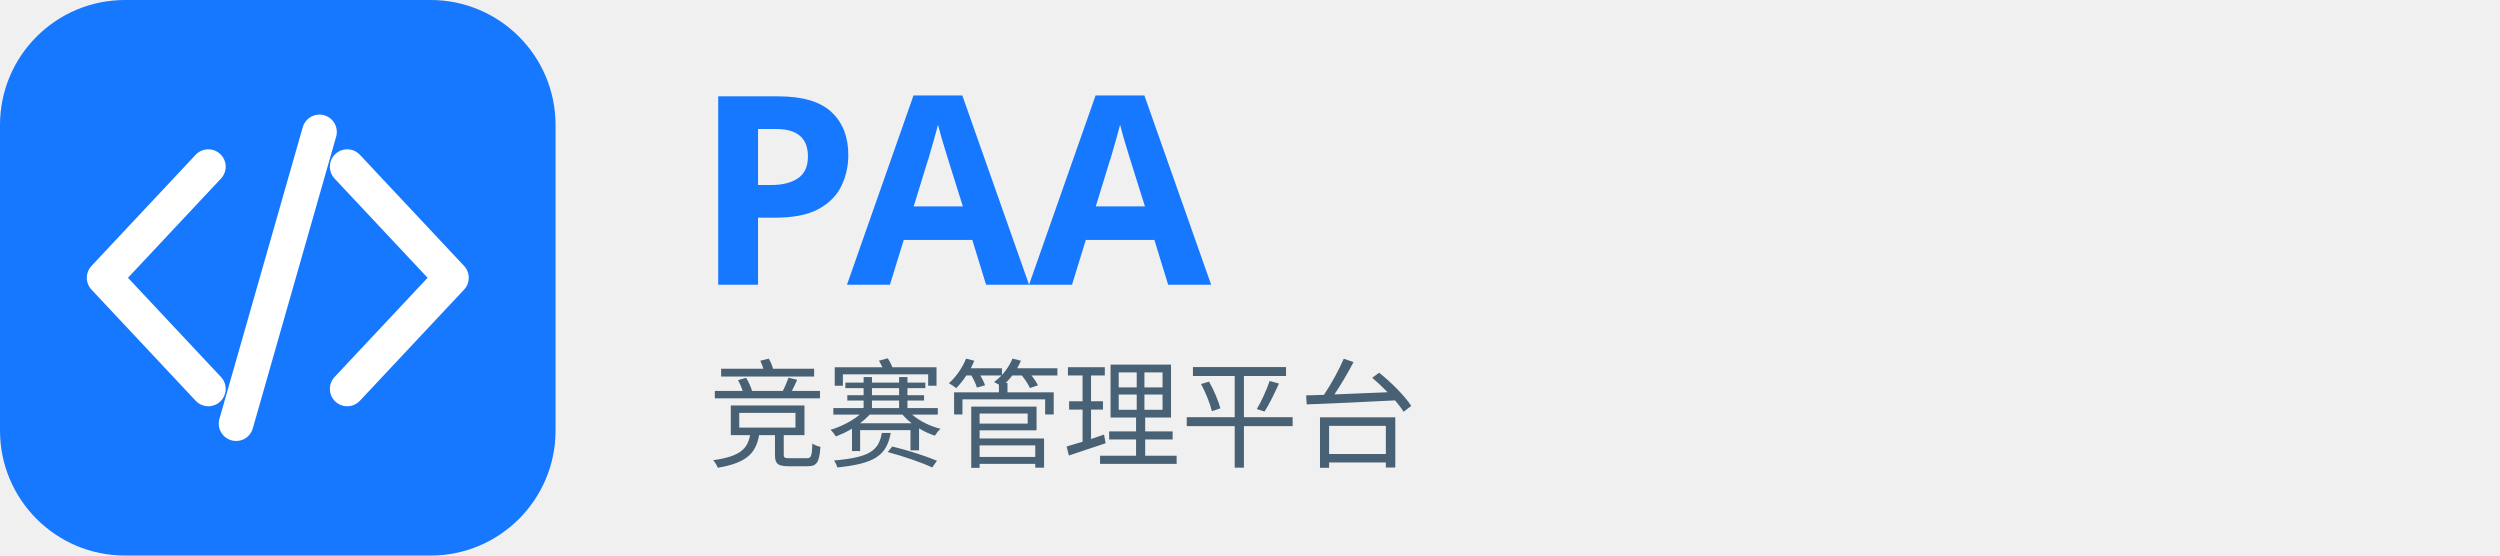
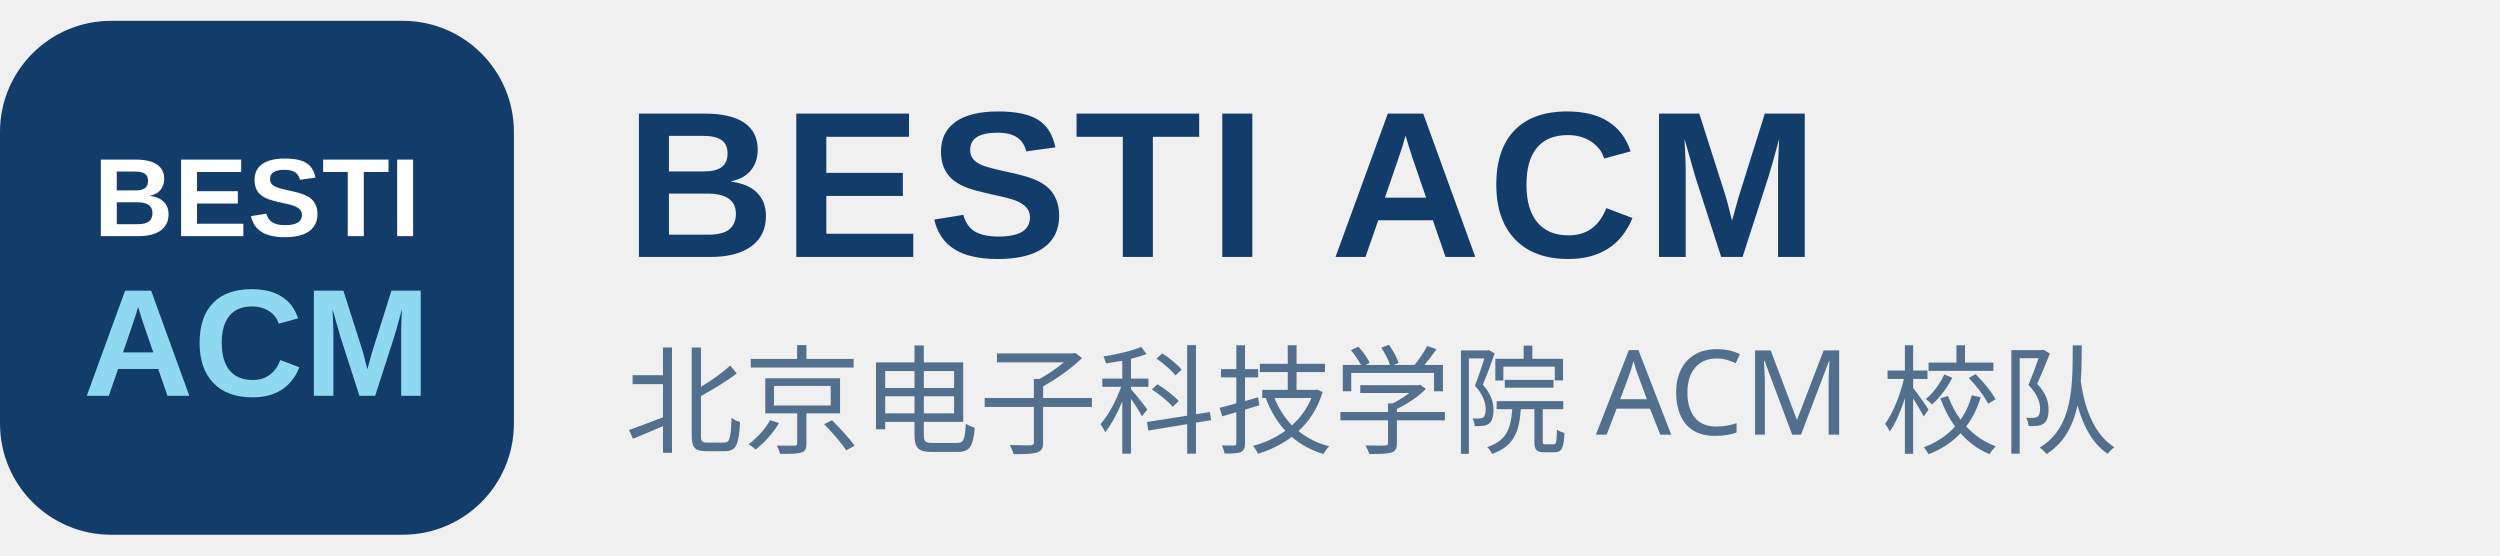
- <svg xmlns="http://www.w3.org/2000/svg" viewBox="0 0 360 80" role="img" aria-label="PAA 竞赛管理平台">
-   <rect width="80" height="80" rx="18" fill="#1677ff" />
-   <path d="m30 24-15 16 15 16m20-32 15 16-15 16M46 19 34 61" fill="none" stroke="#fff" stroke-width="5" stroke-linecap="round" stroke-linejoin="round" />
-   <text x="100" y="41" fill="#1677ff" font-family="system-ui,sans-serif" font-weight="700" font-size="38">PAA</text>
-   <text x="102" y="66" fill="#486174" font-family="system-ui,sans-serif" font-size="17">竞赛管理平台</text>
+ <svg xmlns="http://www.w3.org/2000/svg" viewBox="0 0 360 80">
+   <rect width="74" height="74" y="3" rx="16" fill="#123c6a" />
+   <text x="37" y="34" text-anchor="middle" fill="white" font-family="Arial,sans-serif" font-size="16" font-weight="700">BESTI</text>
+   <text x="37" y="57" text-anchor="middle" fill="#8ed9ef" font-family="Arial,sans-serif" font-size="22" font-weight="700">ACM</text>
+   <text x="90" y="37" fill="#123c6a" font-family="Arial,sans-serif" font-size="30" font-weight="700" letter-spacing="1">BESTI ACM</text>
+   <text x="90" y="64" fill="#52708d" font-family="Microsoft YaHei,sans-serif" font-size="17">北京电子科技学院 ACM 校队</text>
</svg>
